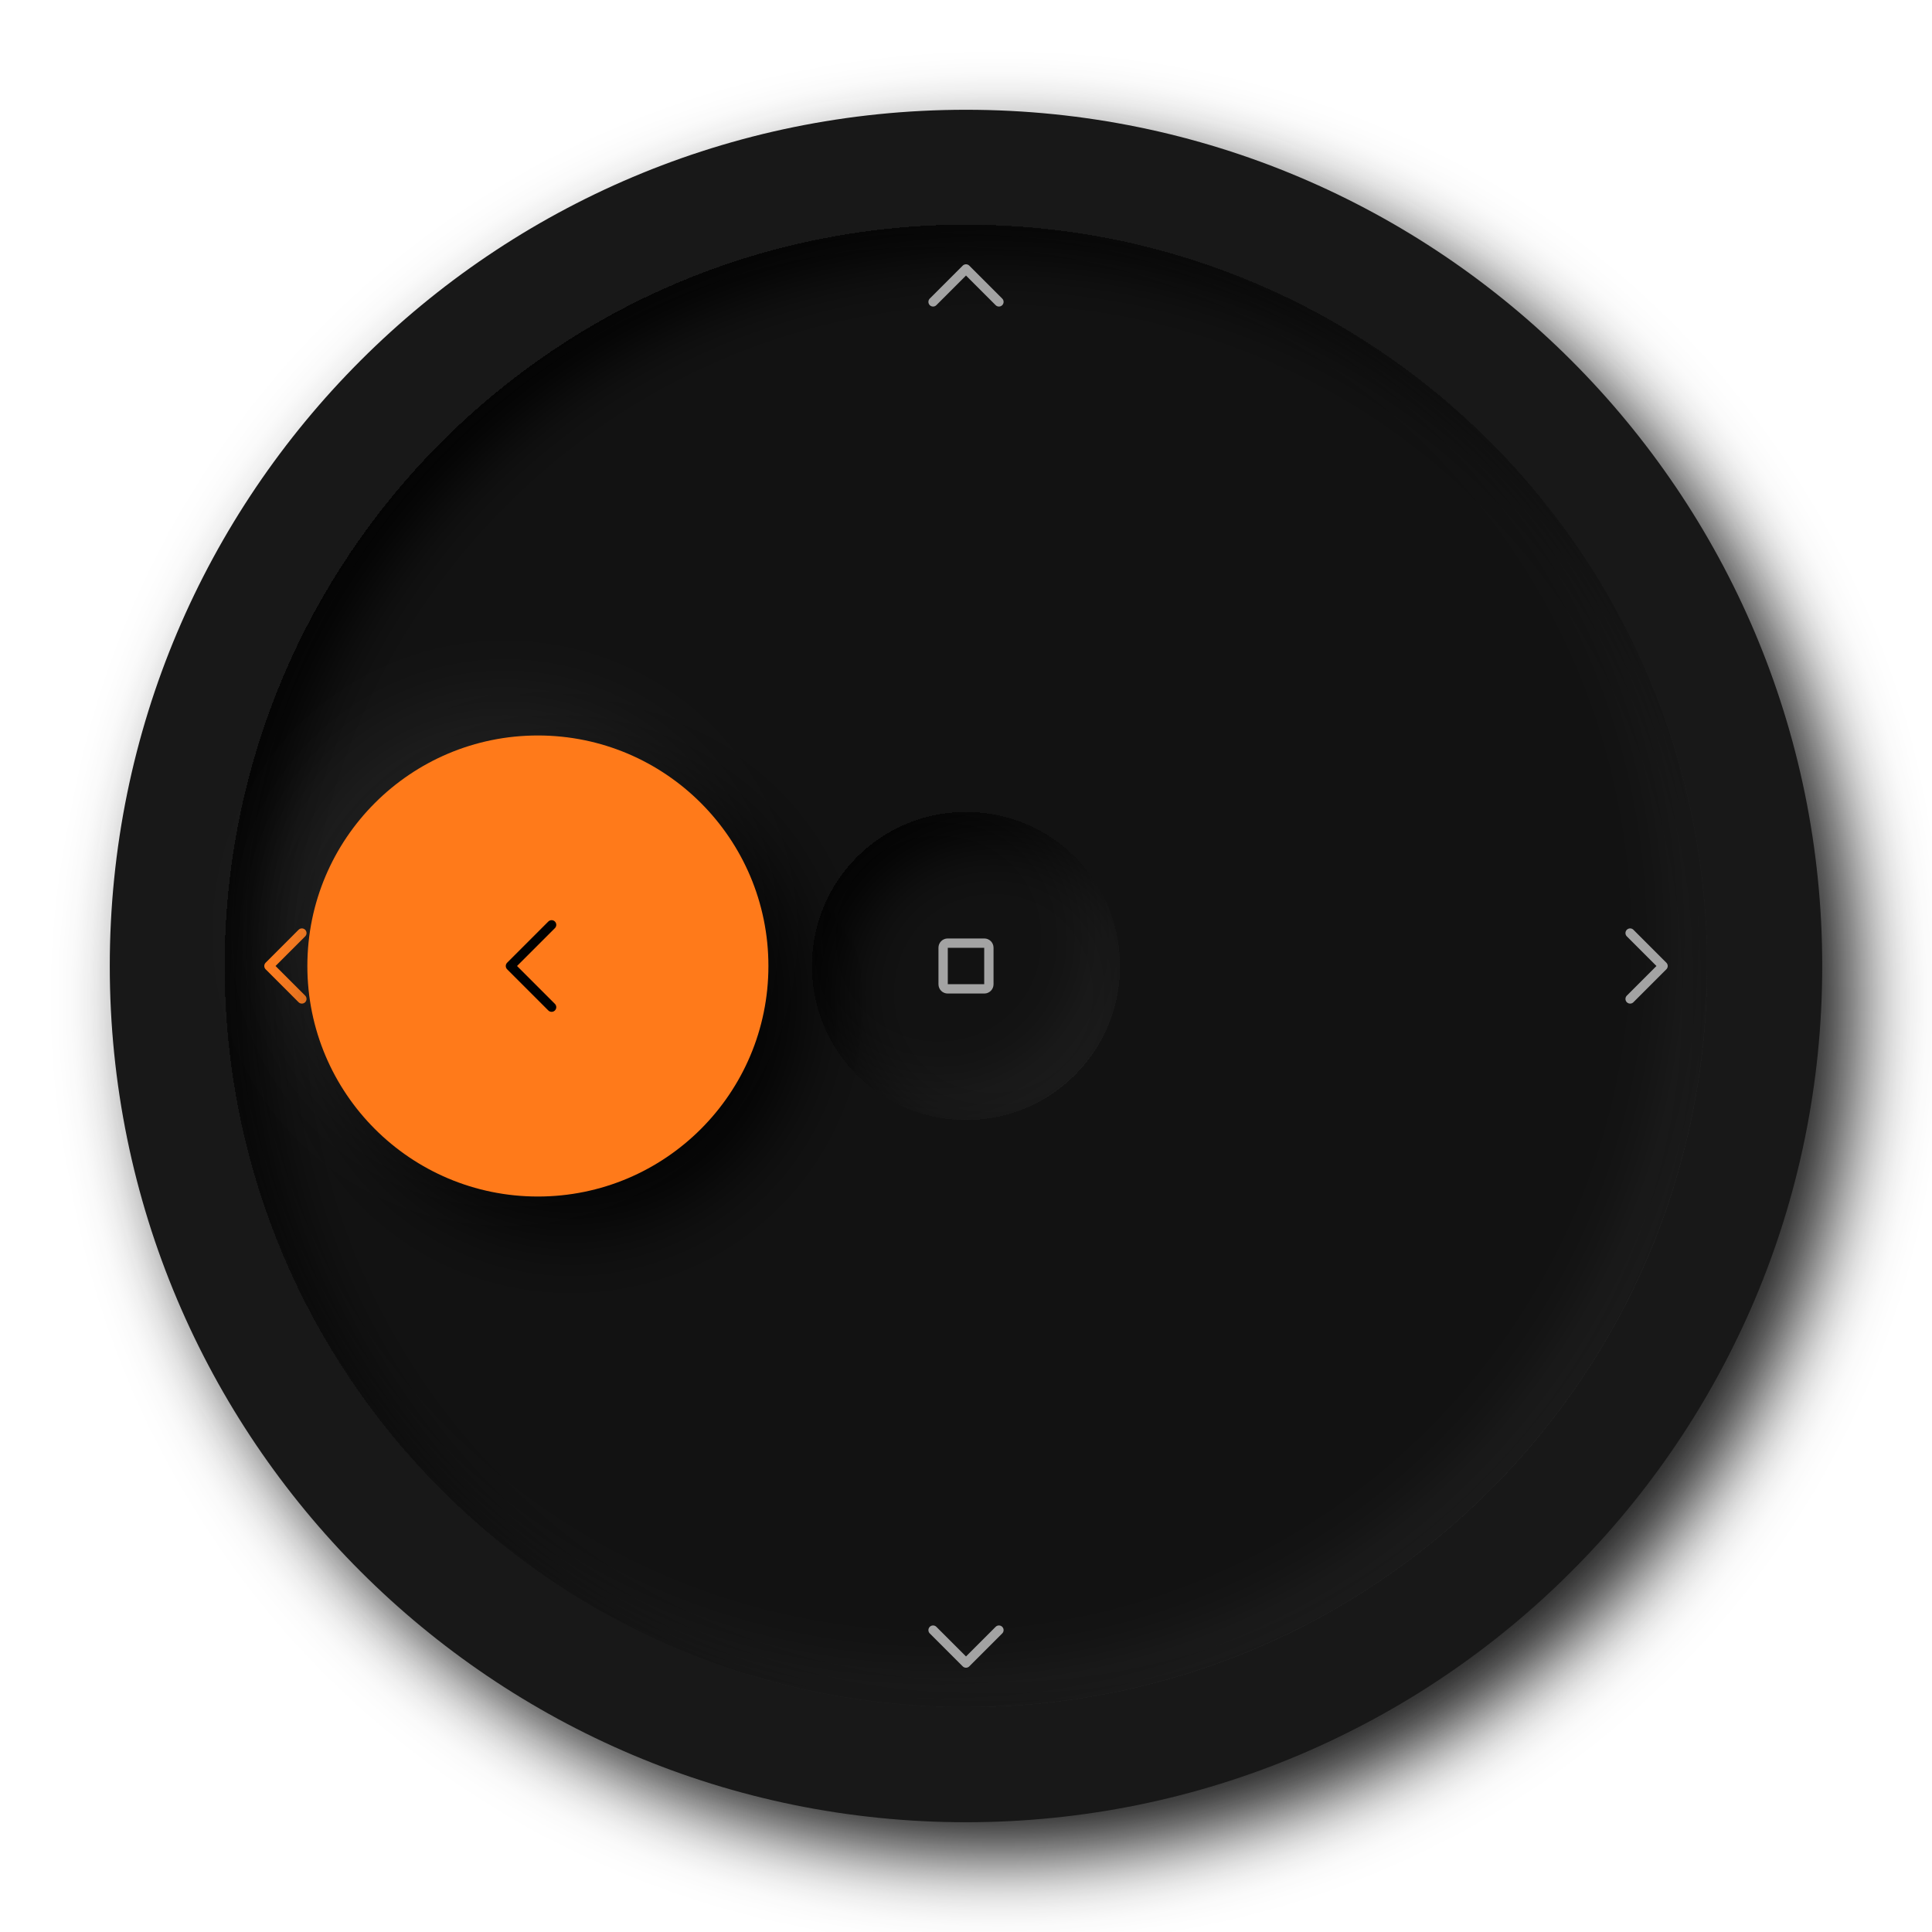
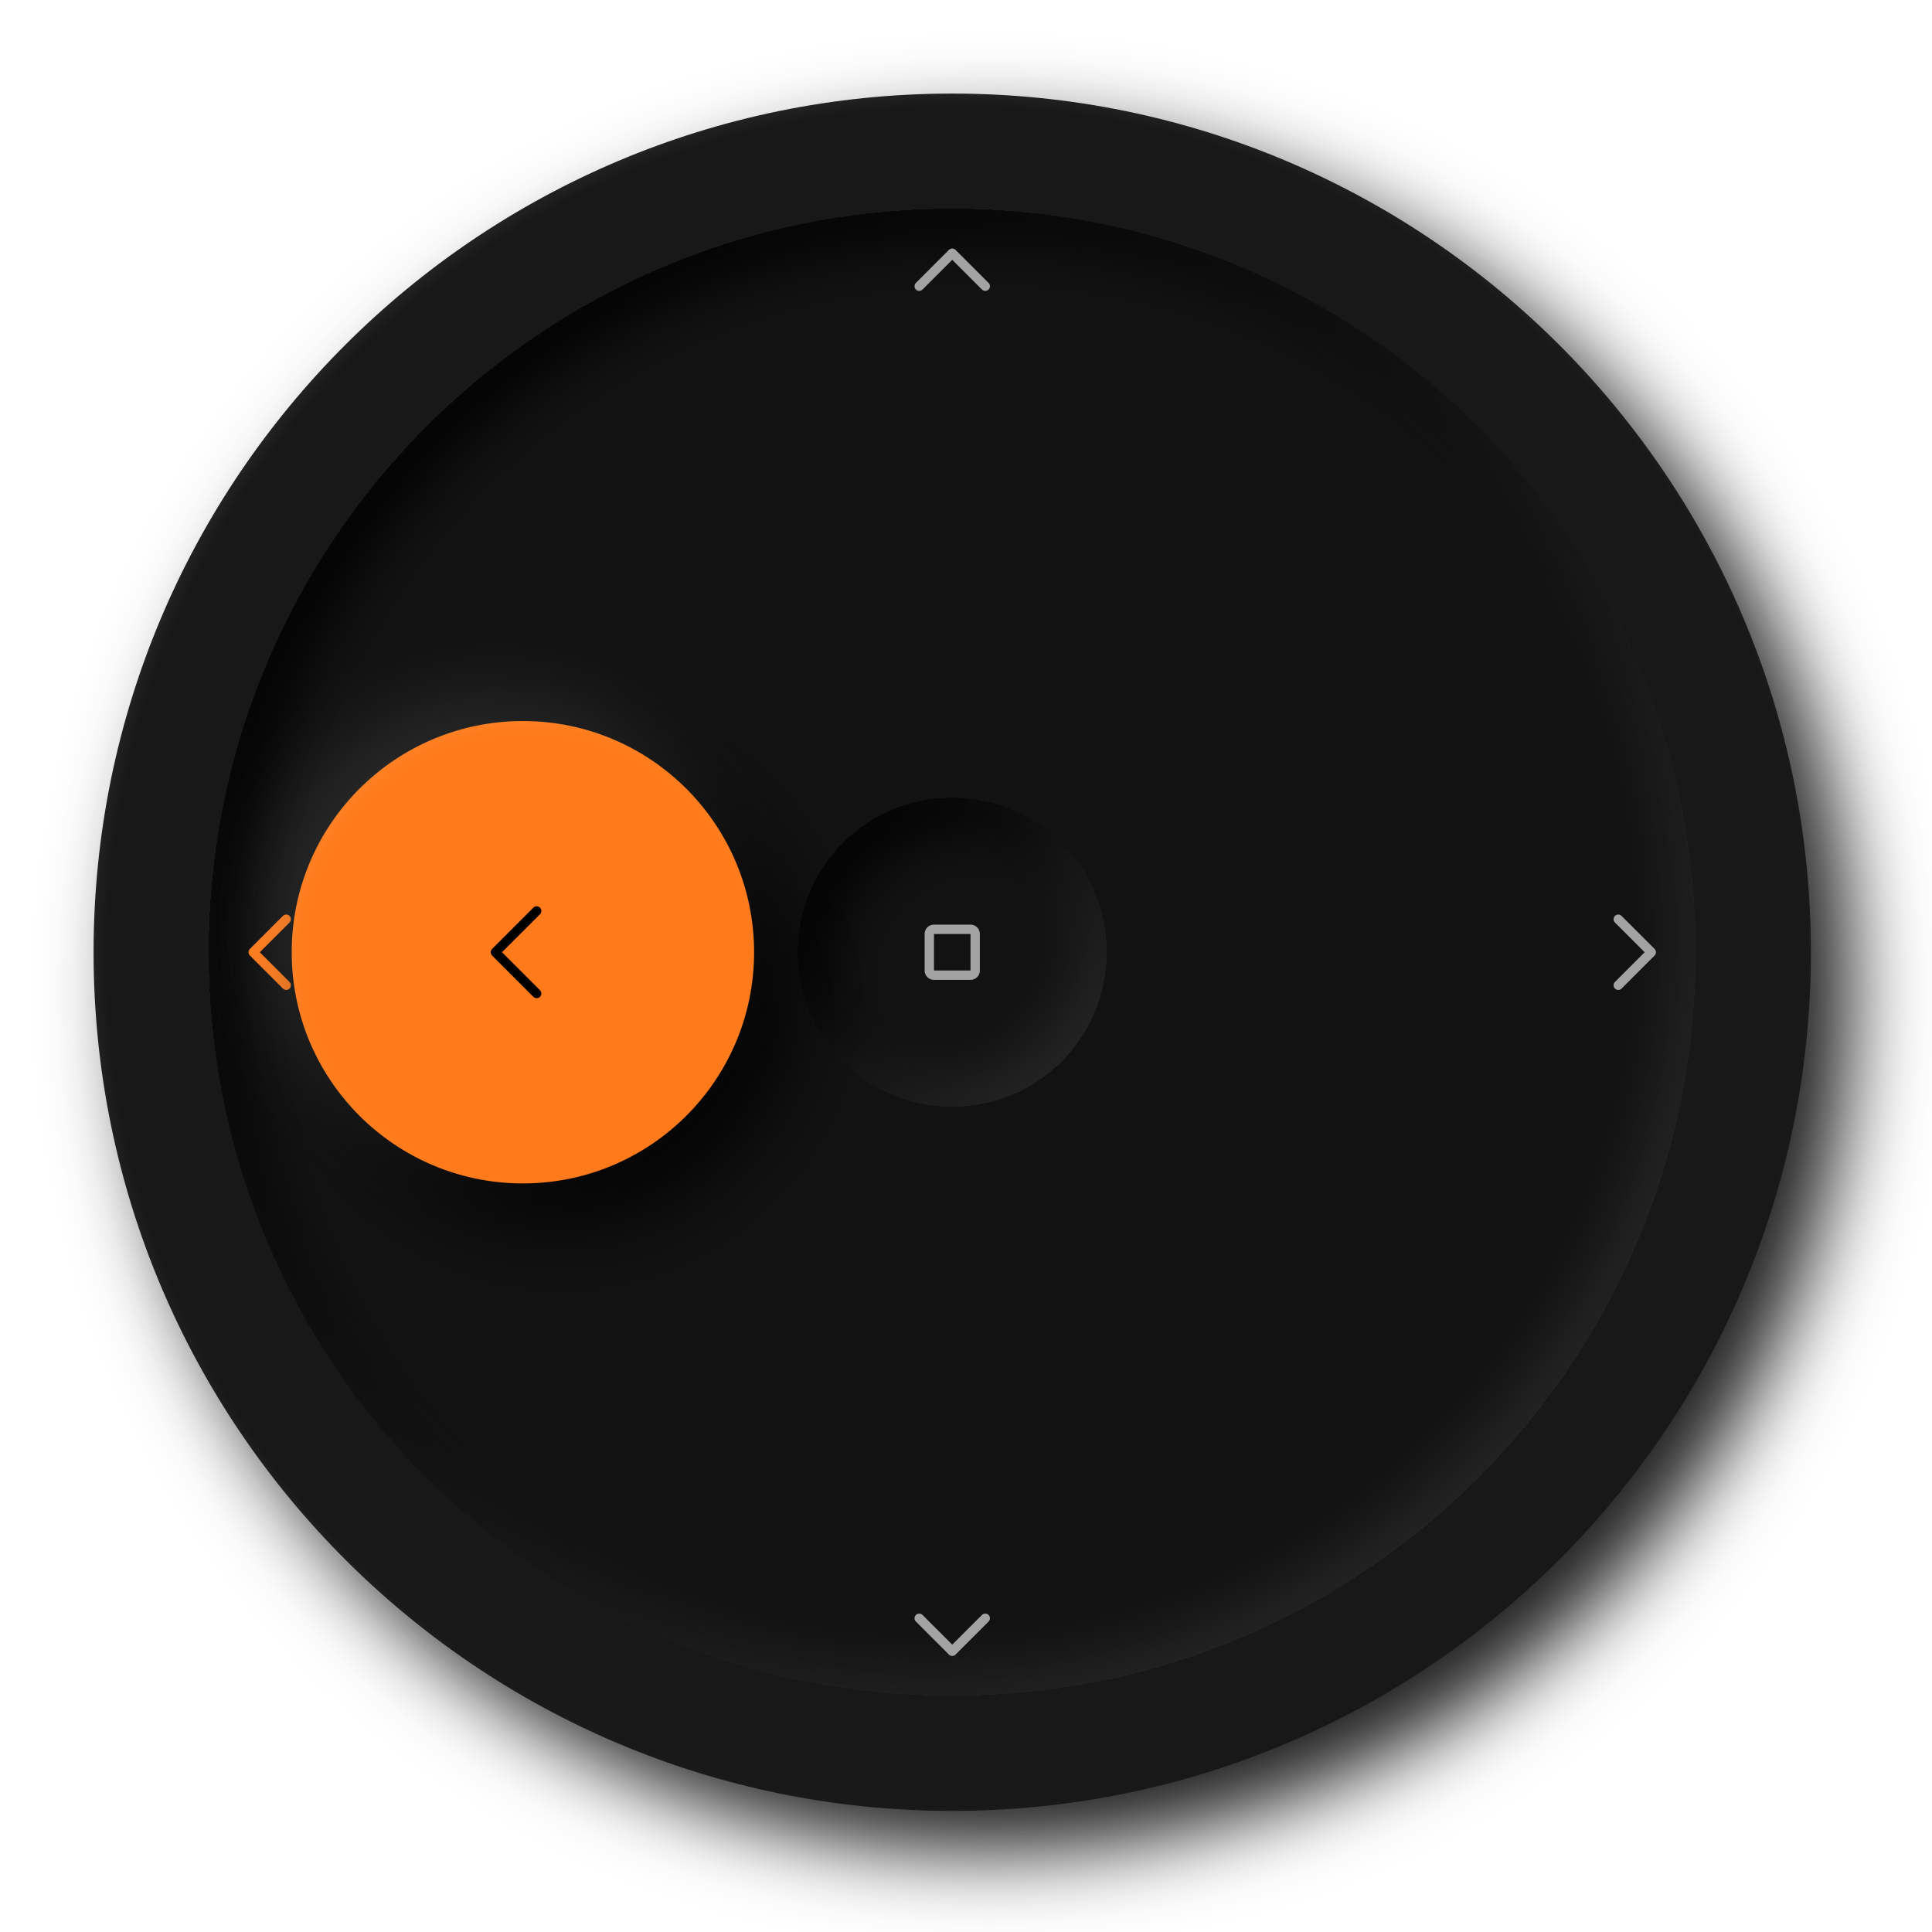
- <svg xmlns="http://www.w3.org/2000/svg" preserveAspectRatio="none" overflow="visible" style="display: block;" width="352" height="352" viewBox="0 0 352 352" fill="none">
+ <svg xmlns="http://www.w3.org/2000/svg" preserveAspectRatio="none" overflow="visible" style="display: block;" width="351" height="351" viewBox="0 0 351 351" fill="none">
  <g id="Clash Tank / Latched controller">
-     <g id="Controller base" filter="url(#filter0_dd_0_89)">
-       <circle cx="176" cy="176" r="156" fill="#181818" />
+     <g id="Controller base" filter="url(#filter0_ddi_0_21)">
+       <circle cx="173" cy="173" r="156" fill="#181818" />
    </g>
-     <g id="Recessed travel" filter="url(#filter1_ii_0_89)">
-       <circle cx="176" cy="176" r="135" fill="#121212" />
+     <g id="Recessed travel" filter="url(#filter1_ii_0_21)">
+       <circle cx="173" cy="173" r="135" fill="#121212" />
    </g>
    <g id="Icon / up">
-       <path id="Vector" d="M170 55L176 49L182 55" stroke-width="1.7" stroke-linecap="round" stroke-linejoin="round" stroke="#A3A3A3" />
+       <path id="Vector" d="M167 52L173 46L179 52" stroke-width="1.7" stroke-linecap="round" stroke-linejoin="round" stroke="#A3A3A3" />
    </g>
    <g id="Icon / down">
-       <path id="Vector_2" d="M170 297L176 303L182 297" stroke-width="1.7" stroke-linecap="round" stroke-linejoin="round" stroke="#A3A3A3" />
+       <path id="Vector_2" d="M167 294L173 300L179 294" stroke-width="1.7" stroke-linecap="round" stroke-linejoin="round" stroke="#A3A3A3" />
    </g>
    <g id="Icon / left">
-       <path id="Vector_3" d="M55 170L49 176L55 182" stroke-width="1.7" stroke-linecap="round" stroke-linejoin="round" stroke="#FF7A1A" />
+       <path id="Vector_3" d="M52 167L46 173L52 179" stroke-width="1.7" stroke-linecap="round" stroke-linejoin="round" stroke="#FF7A1A" />
    </g>
    <g id="Icon / right">
-       <path id="Vector_4" d="M297 170L303 176L297 182" stroke-width="1.7" stroke-linecap="round" stroke-linejoin="round" stroke="#A3A3A3" />
+       <path id="Vector_4" d="M294 167L300 173L294 179" stroke-width="1.7" stroke-linecap="round" stroke-linejoin="round" stroke="#A3A3A3" />
    </g>
-     <g id="Center stop target" filter="url(#filter2_ii_0_89)">
-       <circle cx="176" cy="176" r="28" fill="#121212" />
+     <g id="Center stop target" filter="url(#filter2_ii_0_21)">
+       <circle cx="173" cy="173" r="28" fill="#121212" />
    </g>
    <g id="Icon / stop">
-       <path id="Vector_5" d="M172.667 171.833H179.333C179.554 171.833 179.766 171.921 179.923 172.077C180.079 172.234 180.167 172.446 180.167 172.667V179.333C180.167 179.554 180.079 179.766 179.923 179.923C179.766 180.079 179.554 180.167 179.333 180.167H172.667C172.446 180.167 172.234 180.079 172.077 179.923C171.921 179.766 171.833 179.554 171.833 179.333V172.667C171.833 172.446 171.921 172.234 172.077 172.077C172.234 171.921 172.446 171.833 172.667 171.833Z" stroke-width="1.7" stroke-linecap="round" stroke-linejoin="round" stroke="#A3A3A3" />
+       <path id="Vector_5" d="M169.667 168.833H176.333C176.554 168.833 176.766 168.921 176.923 169.077C177.079 169.234 177.167 169.446 177.167 169.667V176.333C177.167 176.554 177.079 176.766 176.923 176.923C176.766 177.079 176.554 177.167 176.333 177.167H169.667C169.446 177.167 169.234 177.079 169.077 176.923C168.921 176.766 168.833 176.554 168.833 176.333V169.667C168.833 169.446 168.921 169.234 169.077 169.077C169.234 168.921 169.446 168.833 169.667 168.833Z" stroke-width="1.7" stroke-linecap="round" stroke-linejoin="round" stroke="#A3A3A3" />
    </g>
-     <g id="Latched thumb" filter="url(#filter3_dd_0_89)">
-       <circle cx="98" cy="176" r="42" fill="#FF7A1A" />
+     <g id="Latched thumb" filter="url(#filter3_ddi_0_21)">
+       <circle cx="95" cy="173" r="42" fill="#FF7A1A" />
    </g>
    <g id="Icon / left_2">
-       <path id="Vector_6" d="M100.5 168.5L93 176L100.5 183.5" stroke-width="1.7" stroke-linecap="round" stroke-linejoin="round" stroke="black" />
+       <path id="Vector_6" d="M97.5 165.5L90 173L97.5 180.5" stroke-width="1.7" stroke-linecap="round" stroke-linejoin="round" stroke="black" />
    </g>
  </g>
  <defs>
-     <filter id="filter0_dd_0_89" x="0" y="0" width="352" height="352" filterUnits="userSpaceOnUse" color-interpolation-filters="sRGB">
+     <filter id="filter0_ddi_0_21" x="0" y="0" width="351" height="351" filterUnits="userSpaceOnUse" color-interpolation-filters="sRGB">
      <feFlood flood-opacity="0" result="BackgroundImageFix" />
      <feColorMatrix in="SourceAlpha" type="matrix" values="0 0 0 0 0 0 0 0 0 0 0 0 0 0 0 0 0 0 127 0" result="hardAlpha" />
-       <feOffset dx="6" dy="6" />
-       <feGaussianBlur stdDeviation="7" />
+       <feOffset dx="7" dy="7" />
+       <feGaussianBlur stdDeviation="7.5" />
      <feColorMatrix type="matrix" values="0 0 0 0 0 0 0 0 0 0 0 0 0 0 0 0 0 0 0.9 0" />
-       <feBlend mode="normal" in2="BackgroundImageFix" result="effect1_dropShadow_0_89" />
+       <feBlend mode="normal" in2="BackgroundImageFix" result="effect1_dropShadow_0_21" />
      <feColorMatrix in="SourceAlpha" type="matrix" values="0 0 0 0 0 0 0 0 0 0 0 0 0 0 0 0 0 0 127 0" result="hardAlpha" />
-       <feOffset dx="-6" dy="-6" />
-       <feGaussianBlur stdDeviation="7" />
-       <feColorMatrix type="matrix" values="0 0 0 0 1 0 0 0 0 1 0 0 0 0 1 0 0 0 0.055 0" />
-       <feBlend mode="normal" in2="effect1_dropShadow_0_89" result="effect2_dropShadow_0_89" />
-       <feBlend mode="normal" in="SourceGraphic" in2="effect2_dropShadow_0_89" result="shape" />
+       <feOffset dx="-5" dy="-5" />
+       <feGaussianBlur stdDeviation="6" />
+       <feColorMatrix type="matrix" values="0 0 0 0 1 0 0 0 0 1 0 0 0 0 1 0 0 0 0.09 0" />
+       <feBlend mode="normal" in2="effect1_dropShadow_0_21" result="effect2_dropShadow_0_21" />
+       <feBlend mode="normal" in="SourceGraphic" in2="effect2_dropShadow_0_21" result="shape" />
+       <feColorMatrix in="SourceAlpha" type="matrix" values="0 0 0 0 0 0 0 0 0 0 0 0 0 0 0 0 0 0 127 0" result="hardAlpha" />
+       <feOffset dx="1" dy="1" />
+       <feGaussianBlur stdDeviation="1" />
+       <feComposite in2="hardAlpha" operator="arithmetic" k2="-1" k3="1" />
+       <feColorMatrix type="matrix" values="0 0 0 0 1 0 0 0 0 1 0 0 0 0 1 0 0 0 0.045 0" />
+       <feBlend mode="normal" in2="shape" result="effect3_innerShadow_0_21" />
    </filter>
-     <filter id="filter1_ii_0_89" x="36" y="36" width="280" height="280" filterUnits="userSpaceOnUse" color-interpolation-filters="sRGB">
+     <filter id="filter1_ii_0_21" x="34" y="34" width="279" height="279" filterUnits="userSpaceOnUse" color-interpolation-filters="sRGB">
      <feFlood flood-opacity="0" result="BackgroundImageFix" />
      <feBlend mode="normal" in="SourceGraphic" in2="BackgroundImageFix" result="shape" />
      <feColorMatrix in="SourceAlpha" type="matrix" values="0 0 0 0 0 0 0 0 0 0 0 0 0 0 0 0 0 0 127 0" result="hardAlpha" />
      <feOffset dx="5" dy="5" />
-       <feGaussianBlur stdDeviation="5.5" />
+       <feGaussianBlur stdDeviation="5" />
      <feComposite in2="hardAlpha" operator="arithmetic" k2="-1" k3="1" />
      <feColorMatrix type="matrix" values="0 0 0 0 0 0 0 0 0 0 0 0 0 0 0 0 0 0 0.9 0" />
-       <feBlend mode="normal" in2="shape" result="effect1_innerShadow_0_89" />
+       <feBlend mode="normal" in2="shape" result="effect1_innerShadow_0_21" />
      <feColorMatrix in="SourceAlpha" type="matrix" values="0 0 0 0 0 0 0 0 0 0 0 0 0 0 0 0 0 0 127 0" result="hardAlpha" />
-       <feOffset dx="-5" dy="-5" />
-       <feGaussianBlur stdDeviation="5.5" />
+       <feOffset dx="-4" dy="-4" />
+       <feGaussianBlur stdDeviation="4.5" />
      <feComposite in2="hardAlpha" operator="arithmetic" k2="-1" k3="1" />
-       <feColorMatrix type="matrix" values="0 0 0 0 1 0 0 0 0 1 0 0 0 0 1 0 0 0 0.045 0" />
-       <feBlend mode="normal" in2="effect1_innerShadow_0_89" result="effect2_innerShadow_0_89" />
+       <feColorMatrix type="matrix" values="0 0 0 0 1 0 0 0 0 1 0 0 0 0 1 0 0 0 0.075 0" />
+       <feBlend mode="normal" in2="effect1_innerShadow_0_21" result="effect2_innerShadow_0_21" />
    </filter>
-     <filter id="filter2_ii_0_89" x="143" y="143" width="66" height="66" filterUnits="userSpaceOnUse" color-interpolation-filters="sRGB">
+     <filter id="filter2_ii_0_21" x="141" y="141" width="65" height="65" filterUnits="userSpaceOnUse" color-interpolation-filters="sRGB">
      <feFlood flood-opacity="0" result="BackgroundImageFix" />
      <feBlend mode="normal" in="SourceGraphic" in2="BackgroundImageFix" result="shape" />
      <feColorMatrix in="SourceAlpha" type="matrix" values="0 0 0 0 0 0 0 0 0 0 0 0 0 0 0 0 0 0 127 0" result="hardAlpha" />
      <feOffset dx="5" dy="5" />
-       <feGaussianBlur stdDeviation="5.5" />
+       <feGaussianBlur stdDeviation="5" />
      <feComposite in2="hardAlpha" operator="arithmetic" k2="-1" k3="1" />
      <feColorMatrix type="matrix" values="0 0 0 0 0 0 0 0 0 0 0 0 0 0 0 0 0 0 0.9 0" />
-       <feBlend mode="normal" in2="shape" result="effect1_innerShadow_0_89" />
+       <feBlend mode="normal" in2="shape" result="effect1_innerShadow_0_21" />
+       <feColorMatrix in="SourceAlpha" type="matrix" values="0 0 0 0 0 0 0 0 0 0 0 0 0 0 0 0 0 0 127 0" result="hardAlpha" />
+       <feOffset dx="-4" dy="-4" />
+       <feGaussianBlur stdDeviation="4.5" />
+       <feComposite in2="hardAlpha" operator="arithmetic" k2="-1" k3="1" />
+       <feColorMatrix type="matrix" values="0 0 0 0 1 0 0 0 0 1 0 0 0 0 1 0 0 0 0.075 0" />
+       <feBlend mode="normal" in2="effect1_innerShadow_0_21" result="effect2_innerShadow_0_21" />
+     </filter>
+     <filter id="filter3_ddi_0_21" x="36" y="114" width="123" height="123" filterUnits="userSpaceOnUse" color-interpolation-filters="sRGB">
+       <feFlood flood-opacity="0" result="BackgroundImageFix" />
+       <feColorMatrix in="SourceAlpha" type="matrix" values="0 0 0 0 0 0 0 0 0 0 0 0 0 0 0 0 0 0 127 0" result="hardAlpha" />
+       <feOffset dx="7" dy="7" />
+       <feGaussianBlur stdDeviation="7.5" />
+       <feColorMatrix type="matrix" values="0 0 0 0 0 0 0 0 0 0 0 0 0 0 0 0 0 0 0.9 0" />
+       <feBlend mode="normal" in2="BackgroundImageFix" result="effect1_dropShadow_0_21" />
      <feColorMatrix in="SourceAlpha" type="matrix" values="0 0 0 0 0 0 0 0 0 0 0 0 0 0 0 0 0 0 127 0" result="hardAlpha" />
      <feOffset dx="-5" dy="-5" />
-       <feGaussianBlur stdDeviation="5.5" />
+       <feGaussianBlur stdDeviation="6" />
+       <feColorMatrix type="matrix" values="0 0 0 0 1 0 0 0 0 1 0 0 0 0 1 0 0 0 0.09 0" />
+       <feBlend mode="normal" in2="effect1_dropShadow_0_21" result="effect2_dropShadow_0_21" />
+       <feBlend mode="normal" in="SourceGraphic" in2="effect2_dropShadow_0_21" result="shape" />
+       <feColorMatrix in="SourceAlpha" type="matrix" values="0 0 0 0 0 0 0 0 0 0 0 0 0 0 0 0 0 0 127 0" result="hardAlpha" />
+       <feOffset dx="1" dy="1" />
+       <feGaussianBlur stdDeviation="1" />
      <feComposite in2="hardAlpha" operator="arithmetic" k2="-1" k3="1" />
      <feColorMatrix type="matrix" values="0 0 0 0 1 0 0 0 0 1 0 0 0 0 1 0 0 0 0.045 0" />
-       <feBlend mode="normal" in2="effect1_innerShadow_0_89" result="effect2_innerShadow_0_89" />
-     </filter>
-     <filter id="filter3_dd_0_89" x="36" y="114" width="124" height="124" filterUnits="userSpaceOnUse" color-interpolation-filters="sRGB">
-       <feFlood flood-opacity="0" result="BackgroundImageFix" />
-       <feColorMatrix in="SourceAlpha" type="matrix" values="0 0 0 0 0 0 0 0 0 0 0 0 0 0 0 0 0 0 127 0" result="hardAlpha" />
-       <feOffset dx="6" dy="6" />
-       <feGaussianBlur stdDeviation="7" />
-       <feColorMatrix type="matrix" values="0 0 0 0 0 0 0 0 0 0 0 0 0 0 0 0 0 0 0.9 0" />
-       <feBlend mode="normal" in2="BackgroundImageFix" result="effect1_dropShadow_0_89" />
-       <feColorMatrix in="SourceAlpha" type="matrix" values="0 0 0 0 0 0 0 0 0 0 0 0 0 0 0 0 0 0 127 0" result="hardAlpha" />
-       <feOffset dx="-6" dy="-6" />
-       <feGaussianBlur stdDeviation="7" />
-       <feColorMatrix type="matrix" values="0 0 0 0 1 0 0 0 0 1 0 0 0 0 1 0 0 0 0.055 0" />
-       <feBlend mode="normal" in2="effect1_dropShadow_0_89" result="effect2_dropShadow_0_89" />
-       <feBlend mode="normal" in="SourceGraphic" in2="effect2_dropShadow_0_89" result="shape" />
+       <feBlend mode="normal" in2="shape" result="effect3_innerShadow_0_21" />
    </filter>
  </defs>
</svg>
